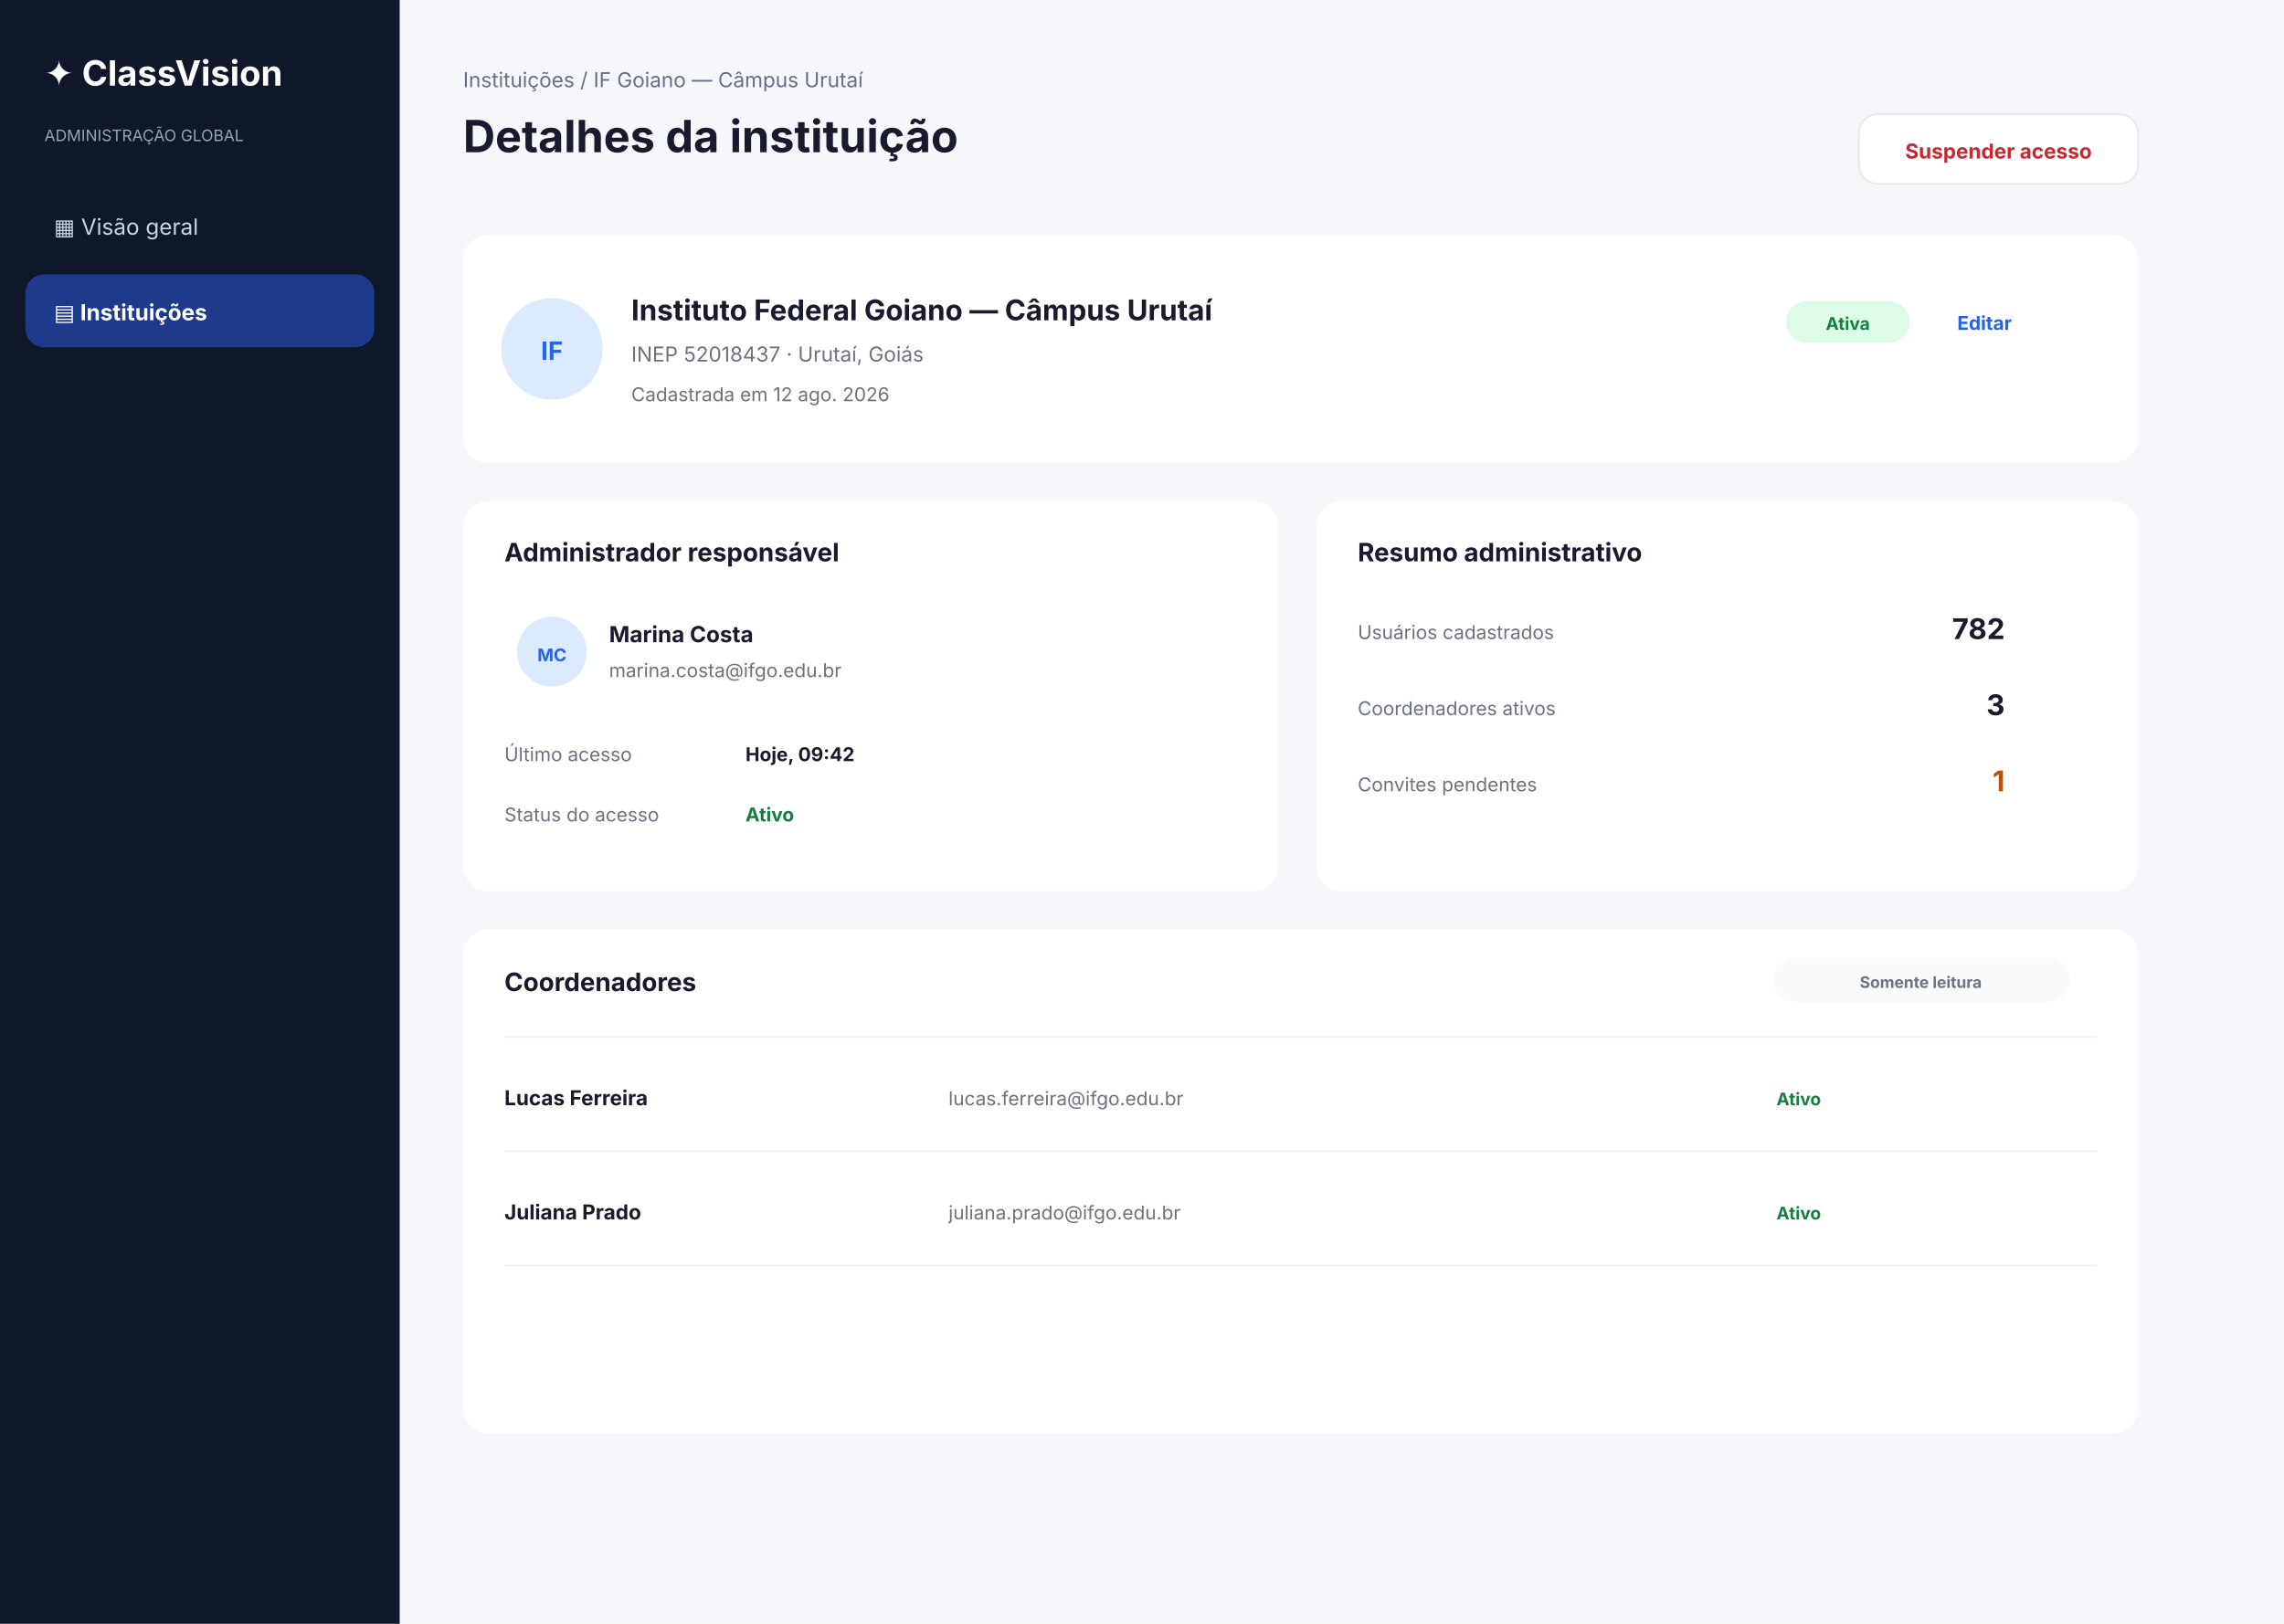
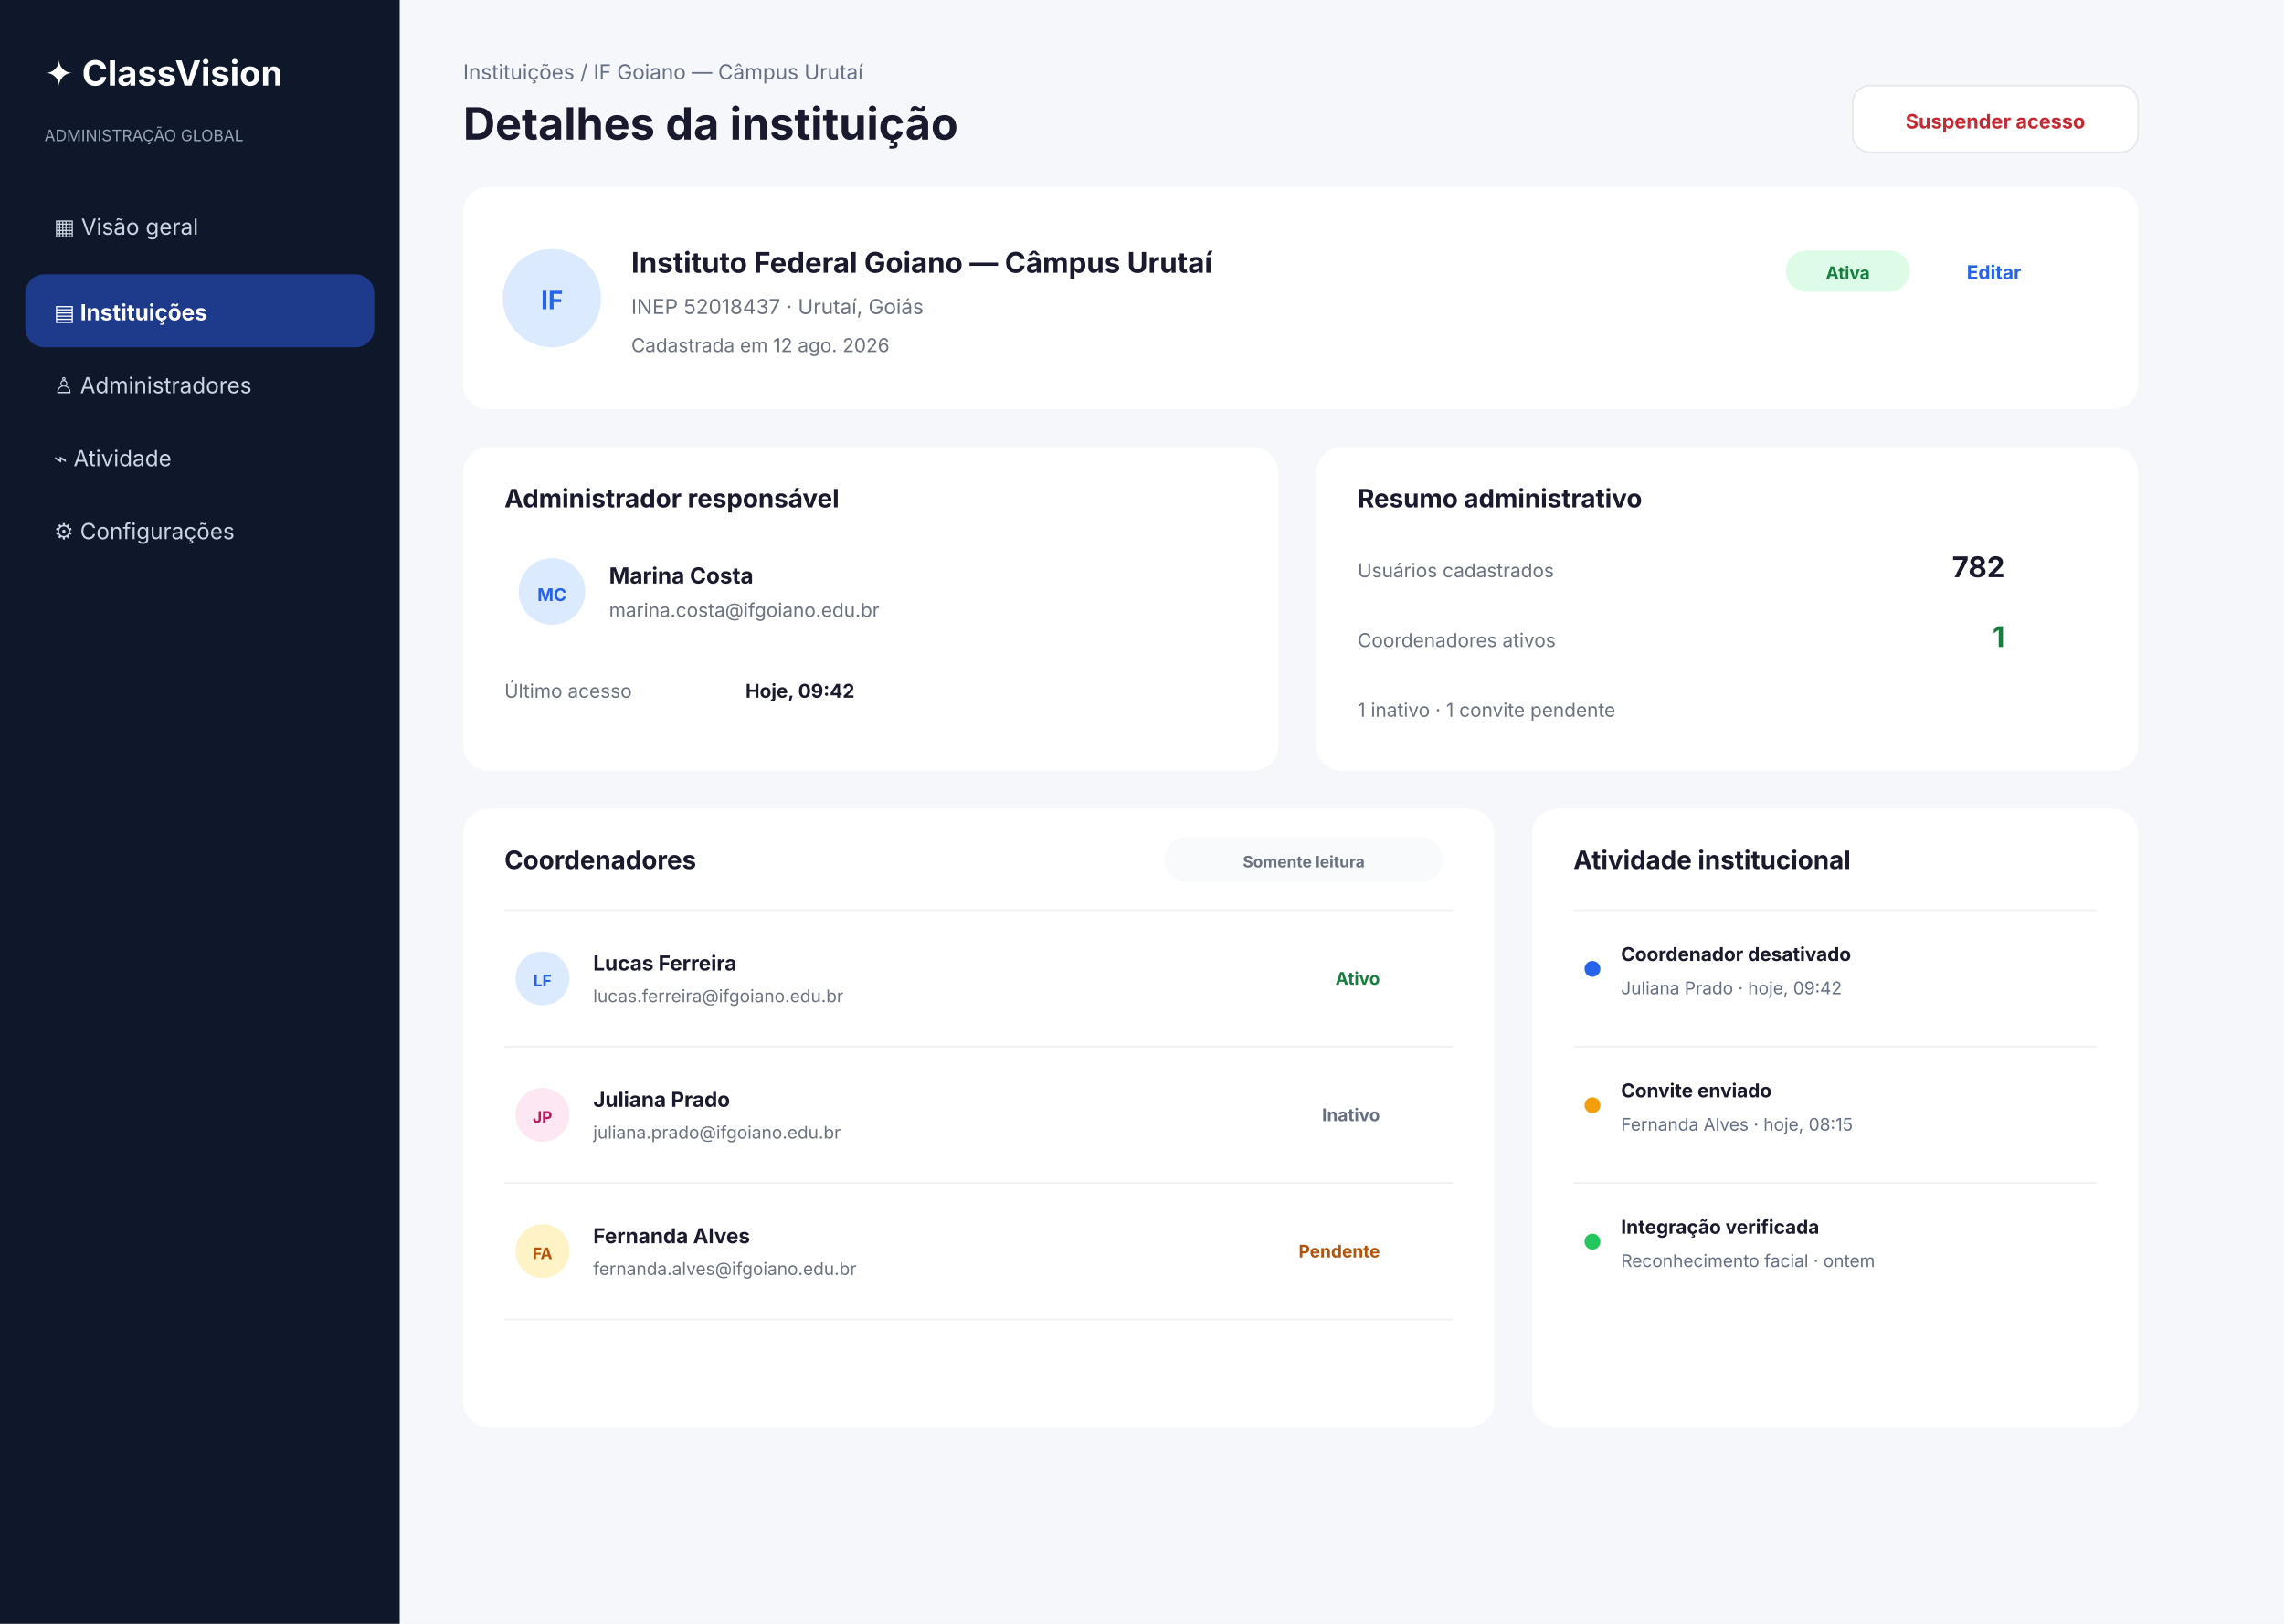
<svg xmlns="http://www.w3.org/2000/svg" width="1440" height="1024" viewBox="0 0 1440 1024">
  <rect width="1440" height="1024" fill="#F5F7FA" />
  <rect width="252" height="1024" fill="#0F172A" />
-   <text x="28" y="54" font-family="Inter,Arial" font-size="22" font-weight="700" fill="#FFF">✦ ClassVision</text>
+   <text x="28" y="54" font-family="Inter,Arial" font-size="22" font-weight="700" fill="#FFFFFF">✦ ClassVision</text>
  <text x="28" y="89" font-family="Inter,Arial" font-size="10" fill="#94A3B8">ADMINISTRAÇÃO GLOBAL</text>
  <text x="34" y="148" font-family="Inter,Arial" font-size="14" fill="#CBD5E1">▦  Visão geral</text>
  <rect x="16" y="173" width="220" height="46" rx="12" fill="#1E3A8A" />
-   <text x="34" y="202" font-family="Inter,Arial" font-size="14" font-weight="700" fill="#FFF">▤  Instituições</text>
-   <text x="292" y="55" font-family="Inter,Arial" font-size="13" fill="#667085">Instituições / IF Goiano — Câmpus Urutaí</text>
-   <text x="292" y="96" font-family="Inter,Arial" font-size="28" font-weight="700" fill="#1A1A2E">Detalhes da instituição</text>
-   <rect x="1172" y="72" width="176" height="44" rx="12" fill="#FFF" stroke="#E5E7EB" />
-   <text x="1260" y="100" text-anchor="middle" font-family="Inter,Arial" font-size="13" font-weight="700" fill="#C72933">Suspender acesso</text>
-   <rect x="292" y="148" width="1056" height="144" rx="16" fill="#FFF" />
-   <circle cx="348" cy="220" r="32" fill="#DBEAFE" />
-   <text x="348" y="227" text-anchor="middle" font-family="Inter,Arial" font-size="16" font-weight="700" fill="#2563EB">IF</text>
-   <text x="398" y="202" font-family="Inter,Arial" font-size="18" font-weight="700" fill="#1A1A2E">Instituto Federal Goiano — Câmpus Urutaí</text>
-   <text x="398" y="228" font-family="Inter,Arial" font-size="13" fill="#6B7280">INEP 52018437 · Urutaí, Goiás</text>
-   <text x="398" y="253" font-family="Inter,Arial" font-size="12" fill="#6B7280">Cadastrada em 12 ago. 2026</text>
-   <rect x="1126" y="190" width="78" height="26" rx="13" fill="#DCFCE7" />
-   <text x="1165" y="208" text-anchor="middle" font-family="Inter,Arial" font-size="11" font-weight="700" fill="#15803D">Ativa</text>
-   <text x="1234" y="208" font-family="Inter,Arial" font-size="12" font-weight="700" fill="#2563EB">Editar</text>
-   <rect x="292" y="316" width="514" height="246" rx="16" fill="#FFF" />
-   <text x="318" y="354" font-family="Inter,Arial" font-size="16" font-weight="700" fill="#1A1A2E">Administrador responsável</text>
-   <circle cx="348" cy="411" r="22" fill="#DBEAFE" />
-   <text x="348" y="417" text-anchor="middle" font-family="Inter,Arial" font-size="11" font-weight="700" fill="#2563EB">MC</text>
-   <text x="384" y="405" font-family="Inter,Arial" font-size="14" font-weight="700" fill="#1A1A2E">Marina Costa</text>
-   <text x="384" y="427" font-family="Inter,Arial" font-size="12" fill="#6B7280">marina.costa@ifgo.edu.br</text>
-   <text x="318" y="480" font-family="Inter,Arial" font-size="12" fill="#6B7280">Último acesso</text>
-   <text x="470" y="480" font-family="Inter,Arial" font-size="12" font-weight="700" fill="#1A1A2E">Hoje, 09:42</text>
-   <text x="318" y="518" font-family="Inter,Arial" font-size="12" fill="#6B7280">Status do acesso</text>
-   <text x="470" y="518" font-family="Inter,Arial" font-size="12" font-weight="700" fill="#15803D">Ativo</text>
-   <rect x="830" y="316" width="518" height="246" rx="16" fill="#FFF" />
-   <text x="856" y="354" font-family="Inter,Arial" font-size="16" font-weight="700" fill="#1A1A2E">Resumo administrativo</text>
-   <text x="856" y="403" font-family="Inter,Arial" font-size="12" fill="#6B7280">Usuários cadastrados</text>
-   <text x="1264" y="403" text-anchor="end" font-family="Inter,Arial" font-size="18" font-weight="700" fill="#1A1A2E">782</text>
-   <text x="856" y="451" font-family="Inter,Arial" font-size="12" fill="#6B7280">Coordenadores ativos</text>
-   <text x="1264" y="451" text-anchor="end" font-family="Inter,Arial" font-size="18" font-weight="700" fill="#1A1A2E">3</text>
-   <text x="856" y="499" font-family="Inter,Arial" font-size="12" fill="#6B7280">Convites pendentes</text>
-   <text x="1264" y="499" text-anchor="end" font-family="Inter,Arial" font-size="18" font-weight="700" fill="#B45309">1</text>
-   <rect x="292" y="586" width="1056" height="318" rx="16" fill="#FFF" />
-   <text x="318" y="625" font-family="Inter,Arial" font-size="16" font-weight="700" fill="#1A1A2E">Coordenadores</text>
-   <rect x="1118" y="604" width="187" height="28" rx="14" fill="#F8FAFC" />
-   <text x="1211" y="623" text-anchor="middle" font-family="Inter,Arial" font-size="10" font-weight="700" fill="#6B7280">Somente leitura</text>
-   <path d="M318 654H1322M318 726H1322M318 798H1322" stroke="#EEF0F3" />
-   <text x="318" y="697" font-family="Inter,Arial" font-size="13" font-weight="700" fill="#1A1A2E">Lucas Ferreira</text>
-   <text x="598" y="697" font-family="Inter,Arial" font-size="12" fill="#6B7280">lucas.ferreira@ifgo.edu.br</text>
-   <text x="1120" y="697" font-family="Inter,Arial" font-size="11" font-weight="700" fill="#15803D">Ativo</text>
-   <text x="318" y="769" font-family="Inter,Arial" font-size="13" font-weight="700" fill="#1A1A2E">Juliana Prado</text>
-   <text x="598" y="769" font-family="Inter,Arial" font-size="12" fill="#6B7280">juliana.prado@ifgo.edu.br</text>
-   <text x="1120" y="769" font-family="Inter,Arial" font-size="11" font-weight="700" fill="#15803D">Ativo</text>
+   <text x="34" y="202" font-family="Inter,Arial" font-size="14" font-weight="700" fill="#FFFFFF">▤  Instituições</text>
+   <text x="34" y="248" font-family="Inter,Arial" font-size="14" fill="#CBD5E1">♙  Administradores</text>
+   <text x="34" y="294" font-family="Inter,Arial" font-size="14" fill="#CBD5E1">⌁  Atividade</text>
+   <text x="34" y="340" font-family="Inter,Arial" font-size="14" fill="#CBD5E1">⚙  Configurações</text>
+   <text x="292" y="50" font-family="Inter,Arial" font-size="13" fill="#667085">Instituições / IF Goiano — Câmpus Urutaí</text>
+   <text x="292" y="88" font-family="Inter,Arial" font-size="28" font-weight="700" fill="#1A1A2E">Detalhes da instituição</text>
+   <rect x="1168" y="54" width="180" height="42" rx="11" fill="#FFFFFF" stroke="#E5E7EB" />
+   <text x="1258" y="81" text-anchor="middle" font-family="Inter,Arial" font-size="12.5" font-weight="700" fill="#C72933">Suspender acesso</text>
+   <rect x="292" y="118" width="1056" height="140" rx="16" fill="#FFFFFF" />
+   <circle cx="348" cy="188" r="31" fill="#DBEAFE" />
+   <text x="348" y="195" text-anchor="middle" font-family="Inter,Arial" font-size="16" font-weight="700" fill="#2563EB">IF</text>
+   <text x="398" y="172" font-family="Inter,Arial" font-size="18" font-weight="700" fill="#1A1A2E">Instituto Federal Goiano — Câmpus Urutaí</text>
+   <text x="398" y="198" font-family="Inter,Arial" font-size="13" fill="#6B7280">INEP 52018437 · Urutaí, Goiás</text>
+   <text x="398" y="222" font-family="Inter,Arial" font-size="12" fill="#6B7280">Cadastrada em 12 ago. 2026</text>
+   <rect x="1126" y="158" width="78" height="26" rx="13" fill="#DCFCE7" />
+   <text x="1165" y="176" text-anchor="middle" font-family="Inter,Arial" font-size="11" font-weight="700" fill="#15803D">Ativa</text>
+   <text x="1240" y="176" font-family="Inter,Arial" font-size="12" font-weight="700" fill="#2563EB">Editar</text>
+   <rect x="292" y="282" width="514" height="204" rx="16" fill="#FFFFFF" />
+   <text x="318" y="320" font-family="Inter,Arial" font-size="16" font-weight="700" fill="#1A1A2E">Administrador responsável</text>
+   <circle cx="348" cy="373" r="21" fill="#DBEAFE" />
+   <text x="348" y="379" text-anchor="middle" font-family="Inter,Arial" font-size="11" font-weight="700" fill="#2563EB">MC</text>
+   <text x="384" y="368" font-family="Inter,Arial" font-size="14" font-weight="700" fill="#1A1A2E">Marina Costa</text>
+   <text x="384" y="389" font-family="Inter,Arial" font-size="12" fill="#6B7280">marina.costa@ifgoiano.edu.br</text>
+   <text x="318" y="440" font-family="Inter,Arial" font-size="12" fill="#6B7280">Último acesso</text>
+   <text x="470" y="440" font-family="Inter,Arial" font-size="12" font-weight="700" fill="#1A1A2E">Hoje, 09:42</text>
+   <rect x="830" y="282" width="518" height="204" rx="16" fill="#FFFFFF" />
+   <text x="856" y="320" font-family="Inter,Arial" font-size="16" font-weight="700" fill="#1A1A2E">Resumo administrativo</text>
+   <text x="856" y="364" font-family="Inter,Arial" font-size="12" fill="#6B7280">Usuários cadastrados</text>
+   <text x="1264" y="364" text-anchor="end" font-family="Inter,Arial" font-size="18" font-weight="700" fill="#1A1A2E">782</text>
+   <text x="856" y="408" font-family="Inter,Arial" font-size="12" fill="#6B7280">Coordenadores ativos</text>
+   <text x="1264" y="408" text-anchor="end" font-family="Inter,Arial" font-size="18" font-weight="700" fill="#15803D">1</text>
+   <text x="856" y="452" font-family="Inter,Arial" font-size="12" fill="#6B7280">1 inativo · 1 convite pendente</text>
+   <rect x="292" y="510" width="650" height="390" rx="16" fill="#FFFFFF" />
+   <text x="318" y="548" font-family="Inter,Arial" font-size="16" font-weight="700" fill="#1A1A2E">Coordenadores</text>
+   <rect x="734" y="528" width="176" height="28" rx="14" fill="#F8FAFC" />
+   <text x="822" y="547" text-anchor="middle" font-family="Inter,Arial" font-size="10" font-weight="700" fill="#6B7280">Somente leitura</text>
+   <path d="M318 574H916M318 660H916M318 746H916M318 832H916" stroke="#EEF0F3" />
+   <circle cx="342" cy="617" r="17" fill="#DBEAFE" />
+   <text x="342" y="622" text-anchor="middle" font-family="Inter,Arial" font-size="10" font-weight="700" fill="#2563EB">LF</text>
+   <text x="374" y="612" font-family="Inter,Arial" font-size="13" font-weight="700" fill="#1A1A2E">Lucas Ferreira</text>
+   <text x="374" y="632" font-family="Inter,Arial" font-size="11" fill="#6B7280">lucas.ferreira@ifgoiano.edu.br</text>
+   <text x="870" y="621" text-anchor="end" font-family="Inter,Arial" font-size="11" font-weight="700" fill="#15803D">Ativo</text>
+   <circle cx="342" cy="703" r="17" fill="#FCE7F3" />
+   <text x="342" y="708" text-anchor="middle" font-family="Inter,Arial" font-size="10" font-weight="700" fill="#BE185D">JP</text>
+   <text x="374" y="698" font-family="Inter,Arial" font-size="13" font-weight="700" fill="#1A1A2E">Juliana Prado</text>
+   <text x="374" y="718" font-family="Inter,Arial" font-size="11" fill="#6B7280">juliana.prado@ifgoiano.edu.br</text>
+   <text x="870" y="707" text-anchor="end" font-family="Inter,Arial" font-size="11" font-weight="700" fill="#667085">Inativo</text>
+   <circle cx="342" cy="789" r="17" fill="#FEF3C7" />
+   <text x="342" y="794" text-anchor="middle" font-family="Inter,Arial" font-size="10" font-weight="700" fill="#B45309">FA</text>
+   <text x="374" y="784" font-family="Inter,Arial" font-size="13" font-weight="700" fill="#1A1A2E">Fernanda Alves</text>
+   <text x="374" y="804" font-family="Inter,Arial" font-size="11" fill="#6B7280">fernanda.alves@ifgoiano.edu.br</text>
+   <text x="870" y="793" text-anchor="end" font-family="Inter,Arial" font-size="11" font-weight="700" fill="#B45309">Pendente</text>
+   <rect x="966" y="510" width="382" height="390" rx="16" fill="#FFFFFF" />
+   <text x="992" y="548" font-family="Inter,Arial" font-size="16" font-weight="700" fill="#1A1A2E">Atividade institucional</text>
+   <path d="M992 574H1322M992 660H1322M992 746H1322" stroke="#EEF0F3" />
+   <circle cx="1004" cy="611" r="5" fill="#2563EB" />
+   <text x="1022" y="606" font-family="Inter,Arial" font-size="12" font-weight="700" fill="#1A1A2E">Coordenador desativado</text>
+   <text x="1022" y="627" font-family="Inter,Arial" font-size="11" fill="#667085">Juliana Prado · hoje, 09:42</text>
+   <circle cx="1004" cy="697" r="5" fill="#F59E0B" />
+   <text x="1022" y="692" font-family="Inter,Arial" font-size="12" font-weight="700" fill="#1A1A2E">Convite enviado</text>
+   <text x="1022" y="713" font-family="Inter,Arial" font-size="11" fill="#667085">Fernanda Alves · hoje, 08:15</text>
+   <circle cx="1004" cy="783" r="5" fill="#22C55E" />
+   <text x="1022" y="778" font-family="Inter,Arial" font-size="12" font-weight="700" fill="#1A1A2E">Integração verificada</text>
+   <text x="1022" y="799" font-family="Inter,Arial" font-size="11" fill="#667085">Reconhecimento facial · ontem</text>
</svg>
